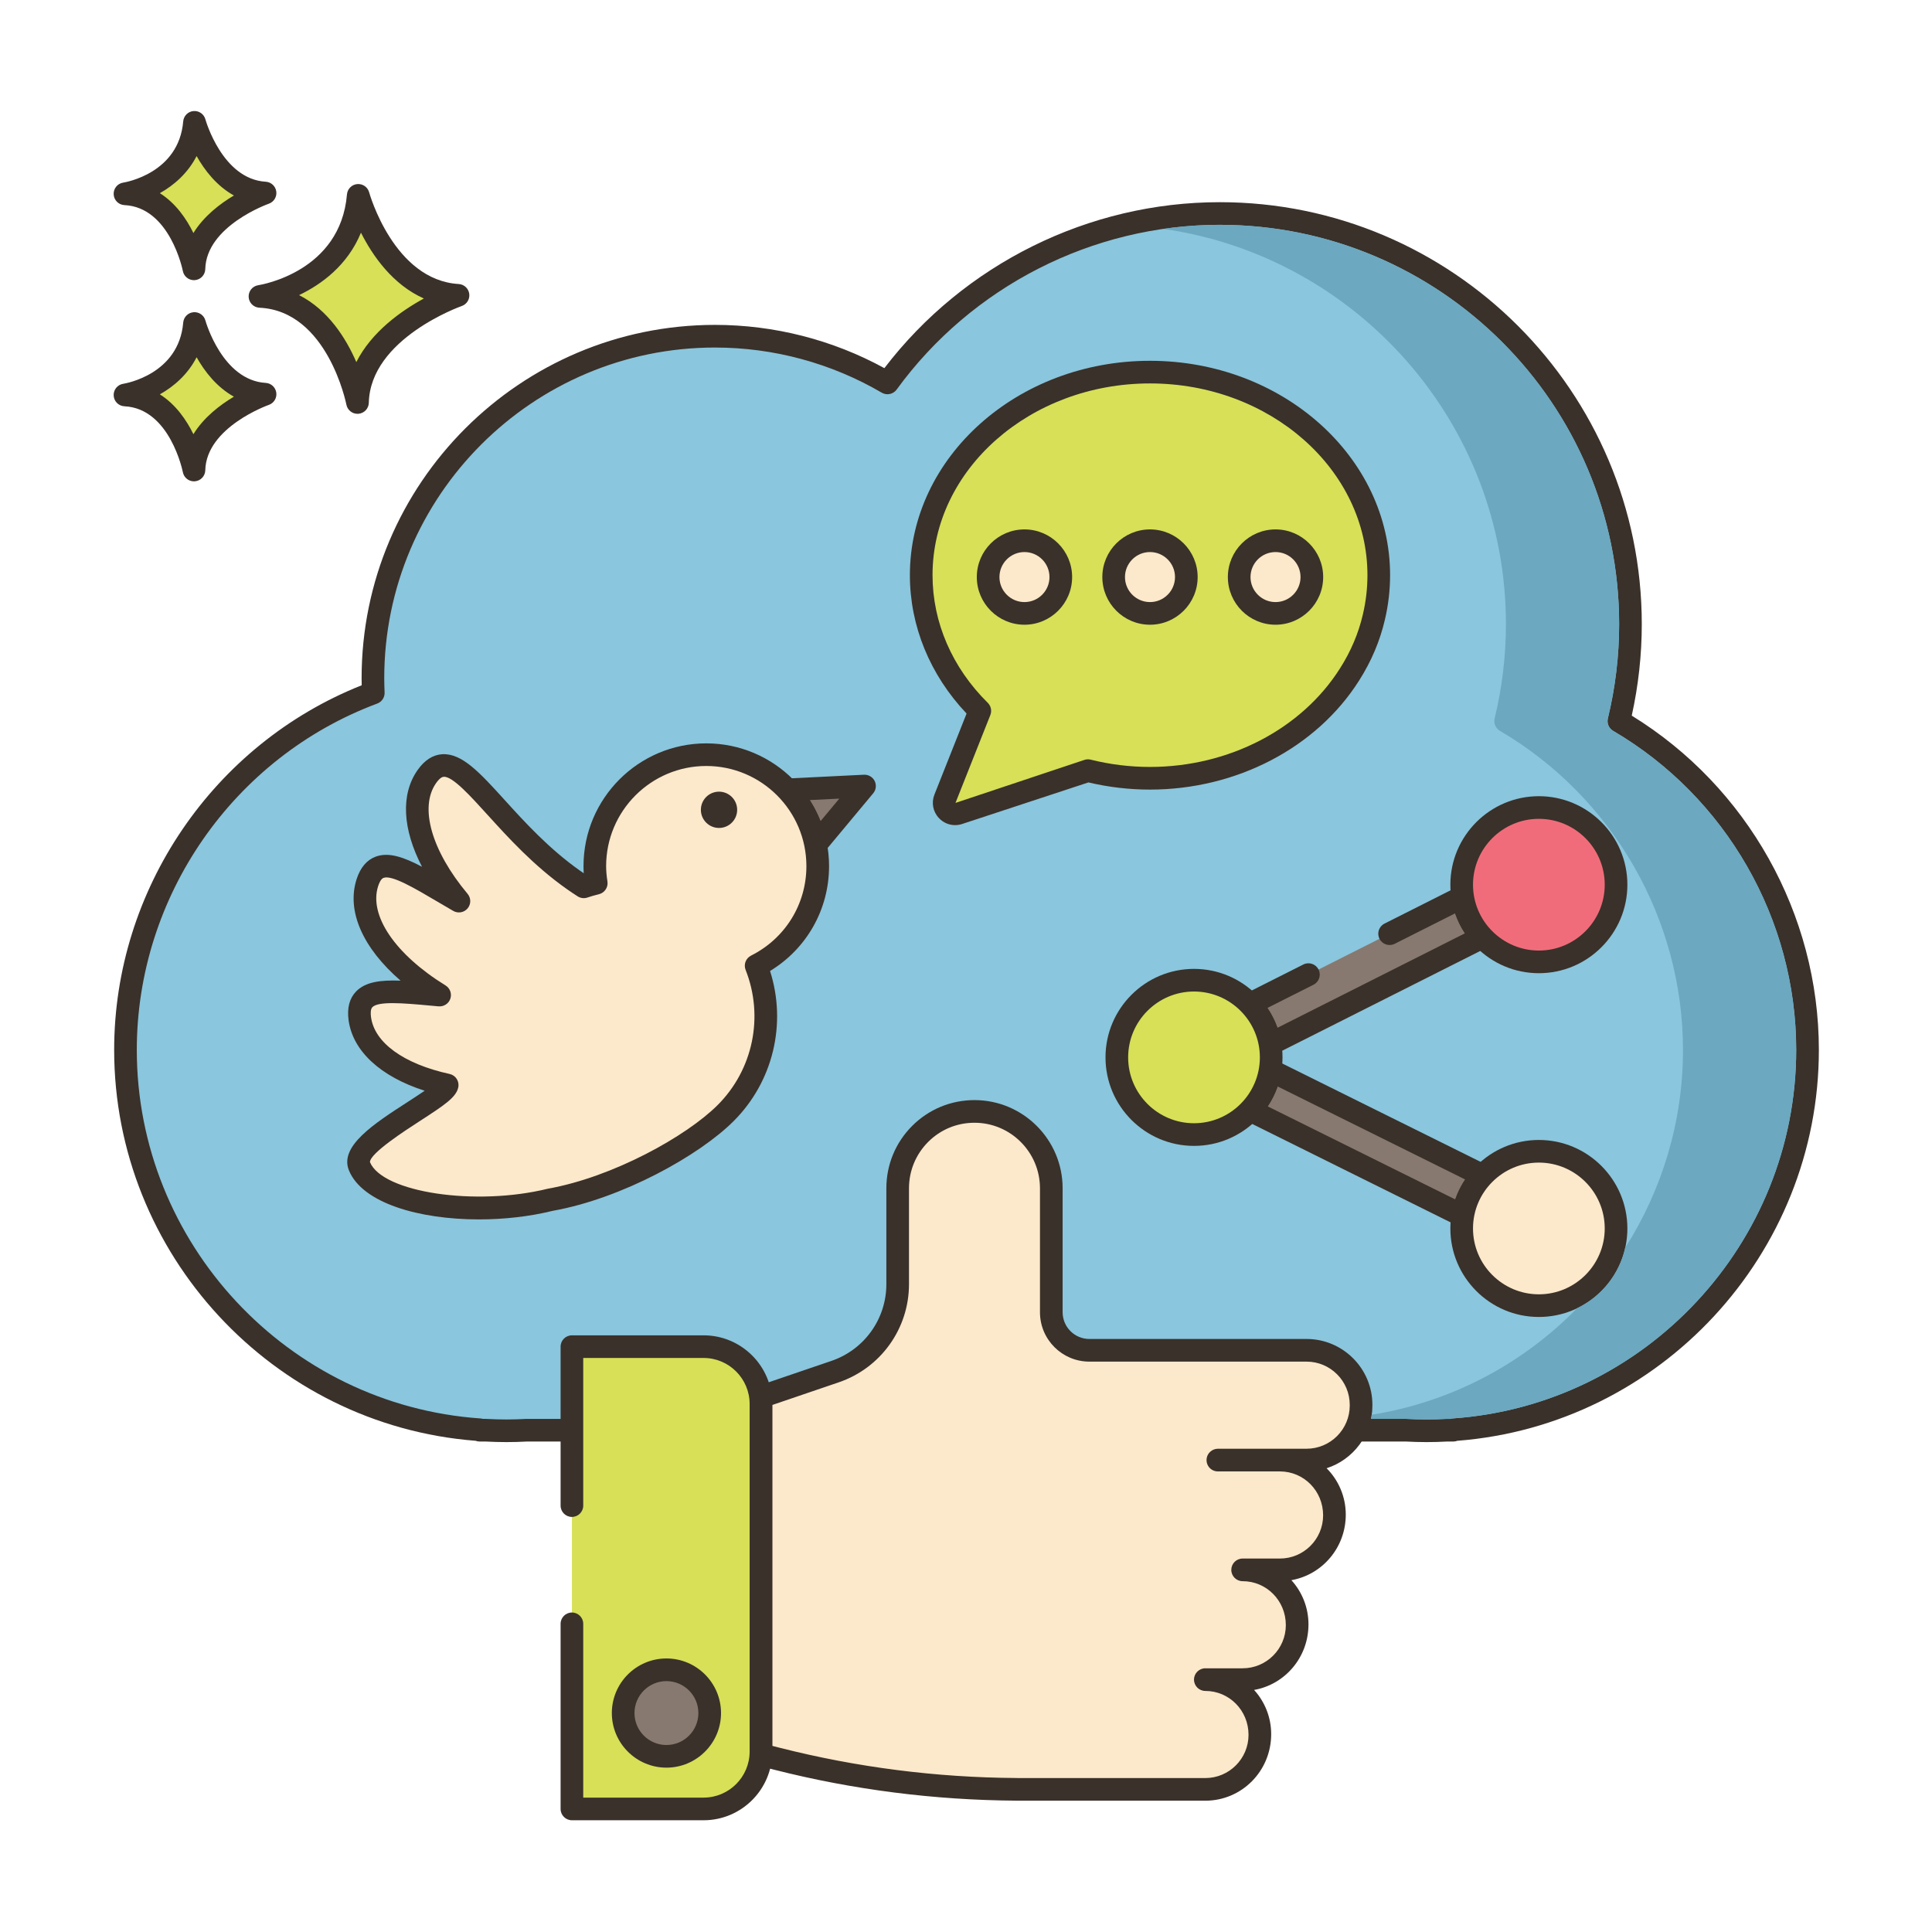
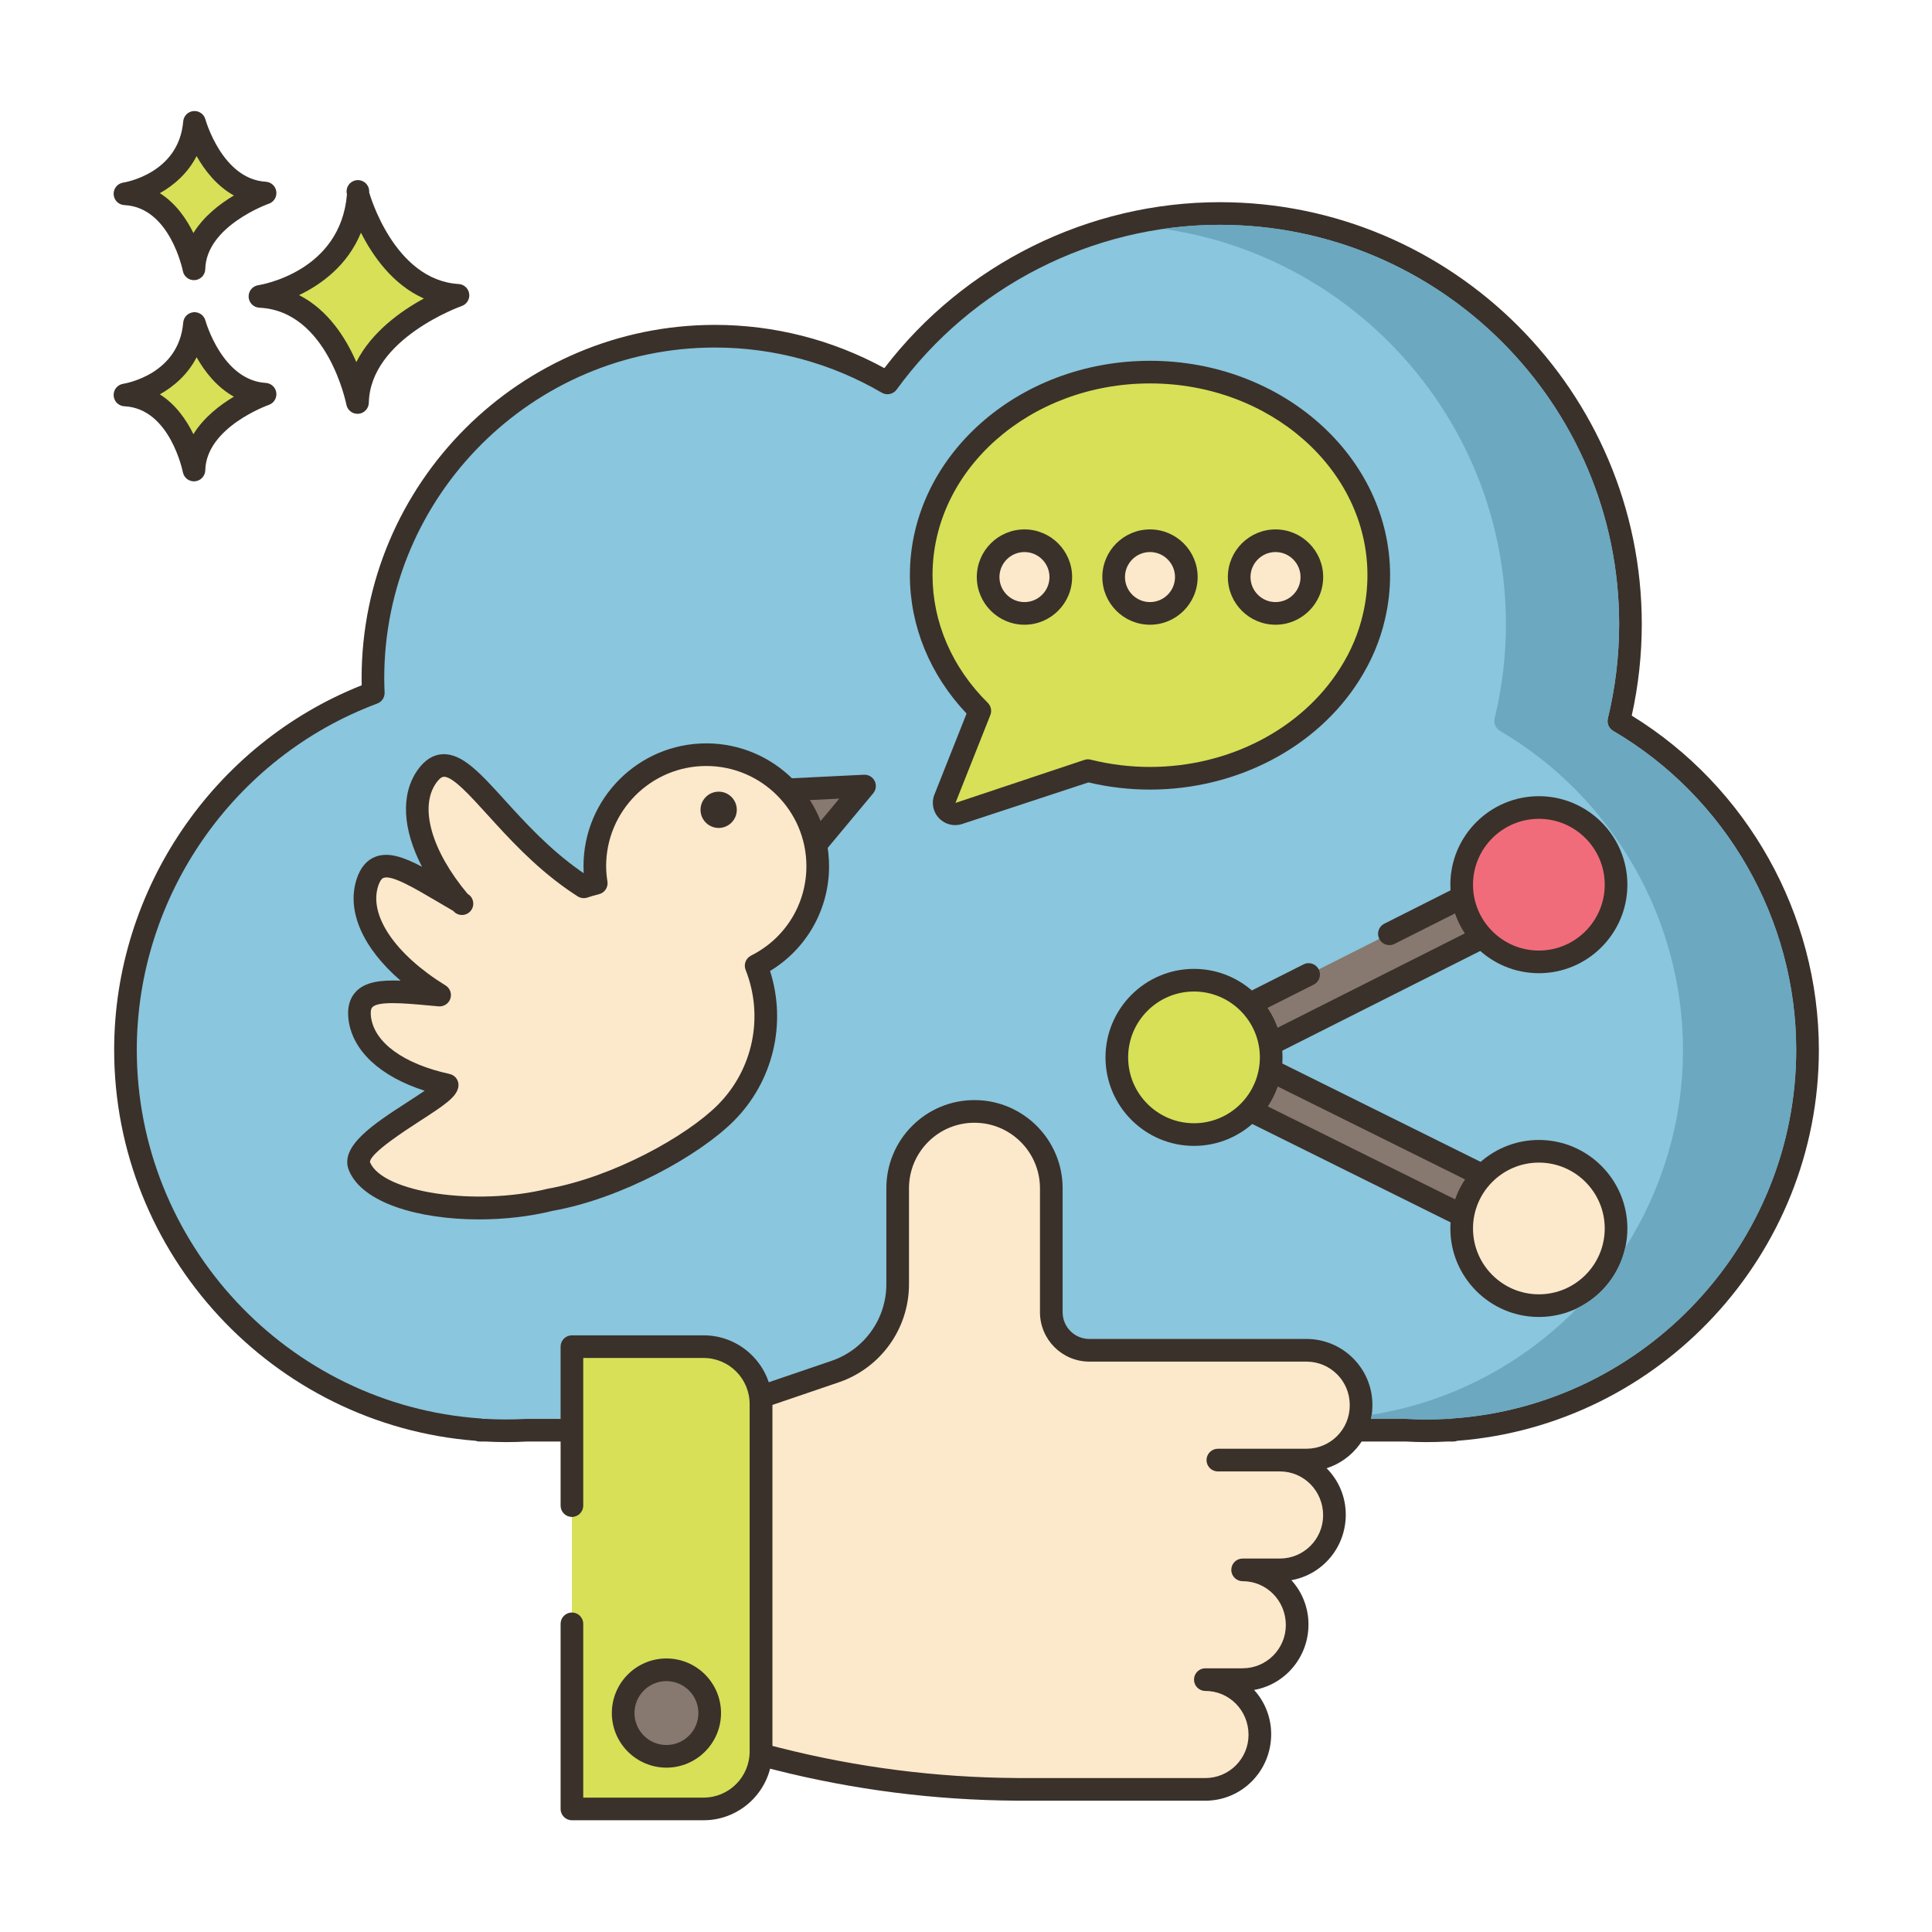
- <svg xmlns="http://www.w3.org/2000/svg" version="1.1" id="Layer_1" x="0px" y="0px" viewBox="0 0 256 256" style="enable-background:new 0 0 256 256;" xml:space="preserve" width="512" height="512">
-   <style type="text/css">
- 	.st0{fill:#3A312A;}
- 	.st1{fill:#D7E057;}
- 	.st2{fill:#F16C7A;}
- 	.st3{fill:#FCE8CB;}
- 	.st4{fill:#87796F;}
- 	.st5{fill:#8AC6DD;}
- 	.st6{fill:#CE4E61;}
- 	.st7{fill:#6CA8BF;}
- 	.st8{fill:#B9C239;}
- 	.st9{fill:#DECAAD;}
- 	.st10{fill:#695B51;}
- 	.st11{fill-rule:evenodd;clip-rule:evenodd;fill:#FCE8CB;}
- 	.st12{fill:#F5978A;}
- 	.st13{fill:#68A8BC;}
- 	.st14{fill:#B9BC39;}
- 	.st15{fill:#6B5B51;}
- 	.st16{fill:#D34E5C;}
- 	.st17{fill-rule:evenodd;clip-rule:evenodd;fill:#87796F;}
- 	.st18{fill-rule:evenodd;clip-rule:evenodd;fill:#F16C7A;}
- </style>
-   <g>
-     <g>
-       <g>
-         <path class="st1" d="M47.47,25.886c-0.974,11.564-13.024,13.39-13.024,13.39C44.792,39.762,47.37,53.334,47.37,53.334     c0.221-9.677,13.321-14.202,13.321-14.202C50.878,38.545,47.47,25.886,47.47,25.886z" />
-       </g>
-     </g>
-     <g>
-       <g>
-         <path class="st0" d="M60.781,37.635C52.176,37.12,48.949,25.61,48.917,25.494c-0.19-0.702-0.849-1.164-1.583-1.102     c-0.725,0.066-1.298,0.642-1.359,1.367c-0.86,10.215-11.313,11.964-11.754,12.033c-0.763,0.115-1.313,0.79-1.273,1.561     c0.04,0.77,0.657,1.384,1.427,1.421c9.028,0.425,11.499,12.718,11.523,12.842c0.137,0.711,0.759,1.217,1.472,1.217     c0.042,0,0.084-0.001,0.126-0.005c0.764-0.064,1.357-0.693,1.375-1.459c0.194-8.509,12.191-12.777,12.313-12.819     c0.675-0.235,1.092-0.914,0.994-1.623C62.079,38.219,61.495,37.678,60.781,37.635z M47.215,47.98     c-1.357-3.13-3.709-6.907-7.587-8.876c2.931-1.405,6.409-3.913,8.202-8.273c1.551,3.071,4.199,6.88,8.334,8.722     C53.157,41.194,49.242,43.959,47.215,47.98z" />
-       </g>
-     </g>
-     <g>
-       <g>
-         <path class="st1" d="M25.771,42.866c-0.689,8.179-9.212,9.471-9.212,9.471c7.318,0.344,9.142,9.944,9.142,9.944     c0.156-6.845,9.422-10.046,9.422-10.046C28.182,51.821,25.771,42.866,25.771,42.866z" />
-       </g>
-     </g>
-     <g>
-       <g>
-         <path class="st0" d="M35.213,50.738c-5.767-0.345-7.973-8.186-7.994-8.265c-0.19-0.702-0.854-1.165-1.582-1.102     c-0.726,0.065-1.299,0.643-1.36,1.368c-0.579,6.871-7.646,8.067-7.942,8.114c-0.763,0.115-1.313,0.79-1.273,1.561     c0.04,0.77,0.657,1.384,1.427,1.421c6.036,0.284,7.724,8.644,7.739,8.726c0.135,0.713,0.759,1.22,1.472,1.22     c0.042,0,0.083-0.001,0.125-0.005c0.765-0.063,1.358-0.694,1.376-1.461c0.13-5.709,8.331-8.634,8.413-8.662     c0.676-0.234,1.094-0.913,0.996-1.622C36.512,51.323,35.927,50.781,35.213,50.738z M25.628,57.533     c-0.924-1.885-2.34-3.947-4.447-5.279c1.855-1.042,3.697-2.63,4.871-4.917c1.057,1.874,2.654,3.954,4.941,5.224     C29.143,53.662,27.004,55.301,25.628,57.533z" />
-       </g>
-     </g>
-     <g>
-       <g>
-         <path class="st1" d="M25.771,16.209c-0.689,8.179-9.212,9.47-9.212,9.47c7.318,0.344,9.142,9.944,9.142,9.944     c0.156-6.844,9.422-10.045,9.422-10.045C28.182,25.163,25.771,16.209,25.771,16.209z" />
-       </g>
-     </g>
-     <g>
-       <g>
-         <path class="st0" d="M35.212,24.081c-5.766-0.345-7.972-8.185-7.994-8.264c-0.19-0.702-0.854-1.166-1.582-1.102     c-0.726,0.065-1.299,0.643-1.36,1.368c-0.579,6.871-7.646,8.066-7.942,8.113c-0.763,0.115-1.313,0.79-1.273,1.561     c0.04,0.77,0.657,1.384,1.427,1.421c6.036,0.284,7.724,8.644,7.739,8.726c0.135,0.713,0.759,1.22,1.472,1.22     c0.042,0,0.083-0.001,0.125-0.005c0.765-0.063,1.358-0.694,1.376-1.461c0.13-5.709,8.332-8.634,8.413-8.662     c0.677-0.234,1.094-0.913,0.996-1.622C36.512,24.665,35.927,24.124,35.212,24.081z M25.628,30.876     c-0.924-1.886-2.34-3.947-4.447-5.28c1.855-1.041,3.697-2.629,4.87-4.916c1.057,1.874,2.654,3.954,4.941,5.223     C29.143,27.004,27.004,28.644,25.628,30.876z" />
-       </g>
-     </g>
-     <g>
-       <g>
-         <path class="st5" d="M214.507,95.55c0.996-4.118,1.537-8.414,1.537-12.838c0-30.056-24.366-54.422-54.422-54.422     c-18.105,0-34.135,8.848-44.028,22.448c-6.712-3.928-14.517-6.189-22.855-6.189c-25.033,0-45.326,20.293-45.326,45.326     c0,0.651,0.022,1.298,0.049,1.943c-19.177,7.153-32.836,25.627-32.836,47.297c0,26.68,20.706,48.51,46.922,50.332v0.061h0.807     c0.908,0.049,1.821,0.077,2.741,0.077c0.92,0,1.833-0.028,2.741-0.077h116.458c0.908,0.049,1.821,0.077,2.741,0.077     c0.92,0,1.833-0.028,2.741-0.077h0.807v-0.061c26.216-1.823,46.922-23.653,46.922-50.332     C239.506,120.535,229.458,104.311,214.507,95.55z" />
-       </g>
-     </g>
-     <g>
-       <g>
-         <path class="st0" d="M216.215,94.826c0.882-3.989,1.33-8.059,1.33-12.114c0-30.835-25.086-55.922-55.922-55.922     c-17.375,0-33.886,8.196-44.439,21.991c-6.863-3.754-14.594-5.732-22.444-5.732c-25.82,0-46.826,21.006-46.826,46.826     c0,0.31,0.005,0.619,0.013,0.927c-19.664,7.811-32.8,27.088-32.8,48.313c0,27.037,21.001,49.706,47.892,51.797     c0.165,0.063,0.344,0.097,0.531,0.097l0.727-0.002c1.971,0.105,3.75,0.104,5.563,0.002l116.378-0.002     c0.986,0.053,1.909,0.079,2.822,0.079s1.836-0.026,2.741-0.077h0.807c0.177,0,0.348-0.034,0.506-0.095     c26.902-2.079,47.916-24.754,47.916-51.799C241.005,121.117,231.535,104.25,216.215,94.826z M192.479,187.951     c-0.108,0.008-0.214,0.028-0.315,0.059l-0.469,0.001c-1.864,0.1-3.378,0.102-5.401-0.002l-116.538,0.002     c-1.864,0.101-3.377,0.103-5.401-0.002h-0.381c-0.103-0.03-0.211-0.05-0.322-0.058c-25.529-1.774-45.526-23.226-45.526-48.835     c0-20.341,12.804-38.783,31.861-45.892c0.608-0.227,1.002-0.819,0.974-1.468c-0.026-0.624-0.047-1.25-0.047-1.88     c0-24.166,19.66-43.826,43.826-43.826c7.767,0,15.409,2.069,22.098,5.983c0.665,0.39,1.518,0.211,1.971-0.412     c9.944-13.669,25.95-21.83,42.815-21.83c29.182,0,52.922,23.741,52.922,52.922c0,4.183-0.503,8.384-1.495,12.485     c-0.155,0.643,0.129,1.312,0.7,1.647c14.962,8.767,24.256,24.964,24.256,42.271C238.005,164.725,218.008,186.176,192.479,187.951     z" />
-       </g>
-     </g>
-     <g>
-       <g>
-         <path class="st3" d="M173.124,178.921h-28.779c-2.786,0-5.042-2.257-5.042-5.042v-16.425c0-5.625-4.56-10.185-10.178-10.185     c-2.812,0-5.357,1.138-7.198,2.98c-1.841,1.848-2.98,4.393-2.98,7.205v12.709c0,5.236-3.335,9.897-8.296,11.584l-9.883,3.368     c0.04,0.301,0.06,0.609,0.06,0.924v46.055c0,0.141-0.007,0.275-0.007,0.409l2.136,0.542c10.352,2.632,20.985,3.984,31.665,4.051     c0.087,0,0.167,0.007,0.255,0.007h24.835c3.991,0,7.225-3.234,7.225-7.225v-0.094c0-3.991-3.234-7.225-7.225-7.225h4.942     c3.991,0,7.225-3.234,7.225-7.225v-0.094c0-3.991-3.234-7.225-7.225-7.225h4.942c3.991,0,7.225-3.234,7.225-7.225v-0.094     c0-3.991-3.234-7.225-7.225-7.225h-8.223l0.007-0.007h11.745c3.991,0,7.225-3.234,7.225-7.225v-0.094     C180.349,182.156,177.115,178.921,173.124,178.921z" />
-       </g>
-     </g>
-     <g>
-       <g>
-         <path class="st0" d="M173.124,177.421h-28.779c-1.953,0-3.542-1.589-3.542-3.542v-16.426c0-6.443-5.239-11.684-11.678-11.684     c-3.121,0-6.054,1.214-8.261,3.421c-2.204,2.211-3.417,5.146-3.417,8.263v12.709c0,4.599-2.925,8.683-7.28,10.164l-9.883,3.368     c-0.677,0.231-1.097,0.908-1.003,1.618c0.031,0.237,0.047,0.479,0.047,0.726v46.055l-0.006,0.409     c0,0.686,0.466,1.285,1.131,1.454l2.135,0.542c10.429,2.651,21.204,4.029,32.101,4.099l25.024,0.005     c4.811,0,8.725-3.914,8.725-8.819c0-2.252-0.858-4.308-2.264-5.857c4.09-0.722,7.206-4.31,7.206-8.686     c0-2.252-0.858-4.308-2.264-5.858c4.089-0.722,7.206-4.31,7.206-8.686c0-2.395-0.97-4.567-2.538-6.146     c3.515-1.127,6.066-4.427,6.066-8.311v-0.094C181.849,181.335,177.935,177.421,173.124,177.421z M178.849,186.24     c0,3.157-2.568,5.725-5.725,5.725h-11.745c-0.378,0-0.75,0.149-1.027,0.407c-0.452,0.419-0.601,1.073-0.376,1.647     c0.225,0.574,0.779,0.952,1.396,0.952h8.223c3.157,0,5.725,2.568,5.725,5.819c0,3.157-2.568,5.725-5.725,5.725h-4.941     c-0.829,0-1.5,0.671-1.5,1.5s0.671,1.5,1.5,1.5c3.157,0,5.725,2.568,5.725,5.818c0,3.157-2.568,5.725-5.725,5.725h-4.942     c-0.829,0-1.5,0.671-1.5,1.5s0.671,1.5,1.5,1.5c3.157,0,5.725,2.568,5.725,5.819c0,3.157-2.568,5.725-5.725,5.725l-24.901-0.002     l-0.179-0.005c-10.579-0.066-21.112-1.414-31.306-4.004l-0.999-0.254v-45.169l8.806-3.001c5.571-1.895,9.313-7.121,9.313-13.004     v-12.709c0-2.318,0.903-4.5,2.54-6.144c1.638-1.638,3.818-2.54,6.138-2.54c4.785,0,8.678,3.896,8.678,8.684v16.426     c0,3.607,2.935,6.542,6.542,6.542h28.779c3.157,0,5.725,2.568,5.725,5.725V186.24z" />
-       </g>
-     </g>
-     <g>
-       <g>
-         <path class="st1" d="M93.229,178.437H75.782v61.256h17.448c4.198,0,7.601-3.403,7.601-7.601v-46.054     C100.831,181.84,97.427,178.437,93.229,178.437z" />
-       </g>
-     </g>
-     <g>
-       <g>
-         <path class="st0" d="M93.229,176.938H75.782c-0.829,0-1.5,0.671-1.5,1.5V199.5c0,0.829,0.671,1.5,1.5,1.5     c0.829,0,1.5-0.671,1.5-1.5v-19.563h15.948c3.364,0,6.101,2.737,6.101,6.101v46.054c0,3.364-2.737,6.101-6.101,6.101H77.282     v-23.026c0-0.829-0.671-1.5-1.5-1.5c-0.829,0-1.5,0.671-1.5,1.5v24.526c0,0.829,0.671,1.5,1.5,1.5h17.448     c5.018,0,9.101-4.083,9.101-9.101v-46.054C102.331,181.02,98.248,176.938,93.229,176.938z" />
-       </g>
-     </g>
-     <g>
-       <g>
-         <path class="st4" d="M88.306,221.255c-3.167,0-5.734,2.567-5.734,5.734c0,3.167,2.567,5.734,5.734,5.734     c3.167,0,5.734-2.567,5.734-5.734C94.04,223.823,91.473,221.255,88.306,221.255z" />
-       </g>
-     </g>
-     <g>
-       <g>
-         <path class="st0" d="M88.306,219.755c-3.989,0-7.234,3.245-7.234,7.234c0,3.988,3.245,7.233,7.234,7.233     c3.988,0,7.233-3.245,7.233-7.233C95.54,223,92.294,219.755,88.306,219.755z M88.306,231.223c-2.335,0-4.234-1.899-4.234-4.233     s1.899-4.234,4.234-4.234c2.334,0,4.233,1.899,4.233,4.234S90.641,231.223,88.306,231.223z" />
-       </g>
-     </g>
-     <g>
-       <g>
-         <path class="st4" d="M104.351,104.657c1.865,1.987,3.185,4.489,3.726,7.27l6.476-7.773L104.351,104.657z" />
-       </g>
-     </g>
-     <g>
-       <g>
-         <path class="st0" d="M115.896,103.484c-0.266-0.533-0.834-0.859-1.416-0.829l-10.203,0.503c-0.584,0.029-1.098,0.394-1.317,0.936     c-0.219,0.542-0.103,1.162,0.297,1.588c1.713,1.826,2.871,4.083,3.348,6.53c0.111,0.568,0.539,1.022,1.1,1.166     c0.123,0.032,0.248,0.047,0.372,0.047c0.439,0,0.863-0.193,1.152-0.54l6.477-7.773     C116.087,104.657,116.162,104.017,115.896,103.484z M108.724,108.807c-0.383-0.975-0.86-1.91-1.425-2.793l3.914-0.193     L108.724,108.807z" />
-       </g>
-     </g>
-     <g>
-       <g>
-         <path class="st3" d="M108.353,114.769c0-8.156-6.612-14.769-14.768-14.769c-8.156,0-14.768,6.612-14.768,14.769     c0,0.772,0.077,1.524,0.191,2.265c-0.556,0.136-1.11,0.288-1.654,0.477c-0.468-0.301-0.934-0.613-1.396-0.939     c-10.711-7.555-15.45-19.271-19.394-13.679c-2.78,3.941-0.87,10.398,4.247,16.512c-6.492-3.741-10.685-6.908-12.129-2.459     c-1.534,4.728,2.48,10.535,9.569,14.909c-6.679-0.603-11.137-1.254-10.581,3.081c0.541,4.22,5.094,7.419,11.585,8.836     c-0.421,1.94-12.992,7.414-11.632,10.743c2.146,5.253,15.553,6.865,25.34,4.451c8.574-1.525,18.679-6.968,23.193-11.482     c5.278-5.278,6.618-12.995,4.036-19.52C105.027,125.537,108.353,120.547,108.353,114.769z" />
-       </g>
-     </g>
-     <g>
-       <g>
-         <path class="st0" d="M109.854,114.769c0-8.971-7.298-16.269-16.268-16.269c-8.971,0-16.269,7.298-16.269,16.269     c0,0.305,0.011,0.618,0.033,0.941c-0.176-0.12-0.352-0.241-0.526-0.364c-4.099-2.892-7.358-6.481-9.977-9.366     c-3.269-3.602-5.622-6.184-8.241-6.043c-1.243,0.077-2.343,0.78-3.267,2.091c-2.278,3.23-2,7.864,0.583,12.825     c-2.468-1.306-4.456-1.979-6.163-1.334c-1.165,0.441-2.007,1.438-2.502,2.964c-1.374,4.233,0.823,9.137,5.821,13.458     c-2.662-0.101-4.669,0.163-5.898,1.437c-0.865,0.896-1.201,2.158-0.997,3.749c0.528,4.125,4.236,7.532,10.089,9.401     c-0.714,0.493-1.547,1.031-2.255,1.489c-4.467,2.887-9.086,5.872-7.781,9.066c1.771,4.335,9.305,6.495,17.229,6.494     c3.317,0,6.703-0.378,9.762-1.134c9.208-1.638,19.429-7.336,23.991-11.898c5.229-5.229,7.052-12.908,4.816-19.886     C106.889,125.714,109.854,120.505,109.854,114.769z M99.519,126.622c-0.695,0.349-1.008,1.17-0.722,1.893     c2.447,6.182,0.994,13.211-3.702,17.907c-4.143,4.143-13.883,9.551-22.492,11.086c-9.584,2.366-21.932,0.502-23.583-3.522     c0.013-1.179,4.646-4.173,6.624-5.451c3.316-2.143,4.795-3.145,5.077-4.445c0.176-0.809-0.337-1.607-1.146-1.784     c-6.087-1.329-9.981-4.155-10.417-7.562c-0.057-0.442-0.071-1.023,0.18-1.284c0.388-0.402,1.387-0.54,2.693-0.54     c1.44,0,3.253,0.167,5.035,0.332l1.051,0.096c0.693,0.054,1.338-0.36,1.558-1.021c0.22-0.66-0.044-1.385-0.636-1.75     c-6.683-4.124-10.188-9.293-8.93-13.17c0.138-0.424,0.372-0.957,0.71-1.084c1.104-0.417,4.137,1.378,7.075,3.111     c0.691,0.408,1.414,0.834,2.168,1.269c0.631,0.362,1.43,0.222,1.898-0.335c0.468-0.557,0.468-1.369,0.001-1.927     c-4.79-5.723-6.427-11.487-4.172-14.685c0.257-0.365,0.639-0.804,1-0.826c1.173-0.092,3.542,2.539,5.835,5.065     c2.717,2.994,6.099,6.719,10.468,9.8c0.48,0.339,0.964,0.663,1.45,0.976c0.387,0.249,0.868,0.306,1.303,0.155     c0.445-0.155,0.927-0.293,1.516-0.437c0.757-0.184,1.247-0.917,1.128-1.687c-0.119-0.768-0.174-1.415-0.174-2.036     c0-7.316,5.952-13.269,13.269-13.269c7.316,0,13.268,5.952,13.268,13.269C106.854,119.81,104.043,124.352,99.519,126.622z" />
-       </g>
-     </g>
-     <g>
-       <g>
-         <path class="st0" d="M95.274,104.9c-1.328,0-2.404,1.076-2.404,2.404s1.076,2.404,2.404,2.404c1.328,0,2.404-1.076,2.404-2.404     S96.601,104.9,95.274,104.9z" />
-       </g>
-     </g>
-     <g>
-       <g>
-         <path class="st1" d="M152.38,49.307c-16.742,0-30.315,12.047-30.315,26.908c0,6.913,2.94,13.215,7.766,17.981l-4.619,11.641     c-0.456,1.148,0.635,2.306,1.808,1.92l17.141-5.642c2.615,0.652,5.369,1.009,8.219,1.009c11.359,0,21.252-5.549,26.444-13.756     c1.498-2.349,2.605-4.918,3.231-7.64c0.417-1.779,0.639-3.623,0.639-5.512C182.694,61.354,169.122,49.307,152.38,49.307z" />
-       </g>
-     </g>
-     <g>
-       <g>
-         <path class="st0" d="M152.38,47.807c-17.542,0-31.815,12.744-31.815,28.408c0,6.737,2.66,13.21,7.512,18.334l-4.259,10.734     c-0.428,1.078-0.2,2.272,0.595,3.117c0.572,0.607,1.342,0.933,2.139,0.933c0.312,0,0.628-0.049,0.937-0.151l16.733-5.508     c2.669,0.631,5.411,0.951,8.157,0.951c11.453,0,22.072-5.539,27.709-14.45c1.622-2.544,2.775-5.272,3.428-8.108     c0.45-1.918,0.678-3.887,0.678-5.851C184.194,60.551,169.922,47.807,152.38,47.807z M180.595,81.385     c0,0.002-0.001,0.004-0.001,0.007c-0.575,2.502-1.596,4.915-3.037,7.174c-5.096,8.055-14.743,13.058-25.177,13.058     c-2.647,0-5.29-0.325-7.855-0.965c-0.275-0.068-0.562-0.058-0.833,0.031l-17.086,5.7l4.619-11.641     c0.222-0.56,0.088-1.198-0.34-1.621c-4.72-4.661-7.32-10.667-7.32-16.914c0-14.01,12.926-25.408,28.815-25.408     s28.814,11.398,28.814,25.408C181.194,77.95,180.993,79.689,180.595,81.385z" />
-       </g>
-     </g>
-     <g>
-       <g>
-         <path class="st3" d="M135.747,71.65c-2.659,0-4.815,2.156-4.815,4.815c0,2.659,2.156,4.815,4.815,4.815     c2.659,0,4.815-2.156,4.815-4.815C140.562,73.805,138.406,71.65,135.747,71.65z" />
-       </g>
-     </g>
-     <g>
-       <g>
-         <path class="st0" d="M135.747,70.15c-3.482,0-6.315,2.833-6.315,6.314s2.833,6.315,6.315,6.315c3.482,0,6.315-2.833,6.315-6.315     S139.229,70.15,135.747,70.15z M135.747,79.779c-1.828,0-3.315-1.487-3.315-3.315s1.487-3.314,3.315-3.314     c1.828,0,3.315,1.487,3.315,3.314S137.575,79.779,135.747,79.779z" />
-       </g>
-     </g>
-     <g>
-       <g>
-         <path class="st3" d="M152.38,71.65c-2.659,0-4.815,2.156-4.815,4.815c0,2.659,2.156,4.815,4.815,4.815     c2.659,0,4.815-2.156,4.815-4.815C157.195,73.805,155.039,71.65,152.38,71.65z" />
-       </g>
-     </g>
-     <g>
-       <g>
-         <path class="st0" d="M152.38,70.15c-3.482,0-6.315,2.833-6.315,6.314s2.833,6.315,6.315,6.315c3.482,0,6.315-2.833,6.315-6.315     S155.862,70.15,152.38,70.15z M152.38,79.779c-1.828,0-3.315-1.487-3.315-3.315s1.487-3.314,3.315-3.314     c1.828,0,3.315,1.487,3.315,3.314S154.208,79.779,152.38,79.779z" />
-       </g>
-     </g>
-     <g>
-       <g>
-         <path class="st3" d="M169.013,71.65c-2.659,0-4.815,2.156-4.815,4.815c0,2.659,2.156,4.815,4.815,4.815     c2.659,0,4.815-2.156,4.815-4.815C173.827,73.805,171.672,71.65,169.013,71.65z" />
-       </g>
-     </g>
-     <g>
-       <g>
-         <path class="st0" d="M169.013,70.15c-3.482,0-6.315,2.833-6.315,6.314s2.833,6.315,6.315,6.315c3.482,0,6.314-2.833,6.314-6.315     S172.495,70.15,169.013,70.15z M169.013,79.779c-1.828,0-3.315-1.487-3.315-3.315s1.487-3.314,3.315-3.314     s3.314,1.487,3.314,3.314S170.84,79.779,169.013,79.779z" />
-       </g>
-     </g>
-     <g>
-       <g>
-         <path class="st4" d="M193.81,118.842l-9.681,4.878l-10.754,5.419l-7.762,3.911c1.371,1.436,2.328,3.267,2.676,5.31l28.131-14.173     C195.067,122.734,194.133,120.891,193.81,118.842z" />
-       </g>
-     </g>
-     <g>
-       <g>
-         <path class="st0" d="M197.518,123.166c-1.187-1.275-1.957-2.851-2.227-4.558c-0.075-0.473-0.371-0.882-0.797-1.101     c-0.427-0.218-0.932-0.22-1.359-0.004l-9.681,4.878c-0.74,0.373-1.038,1.274-0.665,2.014c0.374,0.74,1.276,1.037,2.014,0.665     l8.007-4.035c0.319,0.933,0.755,1.821,1.3,2.646l-24.842,12.516c-0.328-0.929-0.773-1.812-1.327-2.63l6.108-3.078     c0.74-0.373,1.038-1.274,0.665-2.014c-0.373-0.74-1.276-1.039-2.014-0.665l-7.762,3.911c-0.424,0.214-0.723,0.616-0.803,1.084     c-0.081,0.468,0.065,0.947,0.393,1.291c1.204,1.261,1.993,2.826,2.282,4.526c0.079,0.469,0.377,0.873,0.802,1.087     c0.212,0.107,0.444,0.161,0.676,0.161c0.231,0,0.462-0.054,0.675-0.161l28.131-14.173c0.421-0.212,0.718-0.61,0.802-1.075     C197.979,123.987,197.839,123.511,197.518,123.166z" />
-       </g>
-     </g>
-     <g>
-       <g>
-         <path class="st4" d="M185.254,150.204l-3.918-1.943l-13.036-6.466c-0.339,2.046-1.284,3.886-2.646,5.328l28.167,13.973     c0.336-2.045,1.281-3.886,2.643-5.331L185.254,150.204z" />
-       </g>
-     </g>
-     <g>
-       <g>
-         <path class="st0" d="M197.941,155.5c-0.084-0.468-0.384-0.868-0.81-1.079l-15.128-7.504l-13.036-6.466     c-0.426-0.211-0.926-0.208-1.35,0.008c-0.423,0.217-0.719,0.621-0.796,1.09c-0.283,1.708-1.063,3.279-2.257,4.543     c-0.326,0.346-0.469,0.826-0.386,1.293c0.084,0.468,0.384,0.869,0.81,1.08l28.167,13.974c0.21,0.104,0.438,0.156,0.667,0.156     c0.235,0,0.47-0.055,0.685-0.165c0.423-0.217,0.718-0.623,0.795-1.092c0.28-1.706,1.06-3.277,2.255-4.545     C197.882,156.448,198.024,155.968,197.941,155.5z M192.828,158.928l-24.848-12.327c0.548-0.822,0.989-1.708,1.312-2.641     l24.847,12.325C193.591,157.109,193.151,157.996,192.828,158.928z" />
-       </g>
-     </g>
-     <g>
-       <g>
-         <ellipse transform="matrix(0.9871 -0.1602 0.1602 0.9871 -16.1447 34.1762)" class="st2" cx="203.908" cy="117.227" rx="10.227" ry="10.227" />
-       </g>
-     </g>
-     <g>
-       <g>
-         <path class="st0" d="M203.908,105.5c-6.466,0-11.727,5.261-11.727,11.727s5.261,11.727,11.727,11.727s11.727-5.261,11.727-11.727     S210.374,105.5,203.908,105.5z M203.908,125.953c-4.812,0-8.727-3.915-8.727-8.727s3.915-8.727,8.727-8.727     s8.727,3.915,8.727,8.727S208.72,125.953,203.908,125.953z" />
-       </g>
-     </g>
-     <g>
-       <g>
-         <ellipse transform="matrix(0.9239 -0.3827 0.3827 0.9239 -46.7707 90.4233)" class="st3" cx="203.908" cy="162.777" rx="10.227" ry="10.227" />
-       </g>
-     </g>
-     <g>
-       <g>
-         <path class="st0" d="M203.908,151.051c-6.466,0-11.727,5.261-11.727,11.727c0,6.466,5.261,11.727,11.727,11.727     s11.727-5.261,11.727-11.727C215.635,156.312,210.374,151.051,203.908,151.051z M203.908,171.504     c-4.812,0-8.727-3.915-8.727-8.727s3.915-8.727,8.727-8.727s8.727,3.915,8.727,8.727S208.72,171.504,203.908,171.504z" />
-       </g>
-     </g>
-     <g>
-       <g>
-         <path class="st1" d="M158.212,129.882c-5.648,0-10.227,4.579-10.227,10.227s4.579,10.227,10.227,10.227     c5.648,0,10.227-4.579,10.227-10.227S163.86,129.882,158.212,129.882z" />
-       </g>
-     </g>
-     <g>
-       <g>
-         <path class="st0" d="M158.212,128.382c-6.466,0-11.727,5.261-11.727,11.727s5.261,11.727,11.727,11.727     c6.466,0,11.727-5.261,11.727-11.727S164.678,128.382,158.212,128.382z M158.212,148.835c-4.812,0-8.727-3.915-8.727-8.727     s3.915-8.727,8.727-8.727s8.727,3.915,8.727,8.727S163.024,148.835,158.212,148.835z" />
-       </g>
-     </g>
-     <g>
-       <g>
-         <path class="st7" d="M213.745,96.84c-0.57-0.33-0.85-1-0.7-1.64c1-4.1,1.5-8.3,1.5-12.49c0-29.18-23.74-52.92-52.92-52.92     c-2.51,0-5,0.18-7.46,0.54c25.62,3.67,45.38,25.76,45.38,52.38c0,4.19-0.5,8.39-1.5,12.49c-0.15,0.64,0.13,1.31,0.7,1.64     c14.97,8.77,24.26,24.97,24.26,42.28c0,9.59-2.81,18.6-7.66,26.22c-0.78,3.53-3.17,6.47-6.36,8     c-7.17,7.33-16.62,12.43-27.23,14.12c-0.02,0.19-0.05,0.37-0.09,0.55h4.63c2.02,0.1,3.54,0.1,5.4,0h0.47     c0.1-0.03,0.21-0.05,0.31-0.06c25.53-1.77,45.53-23.22,45.53-48.83C238.005,121.81,228.715,105.61,213.745,96.84z" />
-       </g>
-     </g>
-   </g>
+ <svg xmlns="http://www.w3.org/2000/svg" id="Layer_1" viewBox="0 0 256 256" width="512" height="512">
+   <style>.st0{fill:#3a312a}.st1{fill:#d7e057}.st2{fill:#f16c7a}.st3{fill:#fce8cb}.st4{fill:#87796f}.st5{fill:#8ac6dd}.st7{fill:#6ca8bf}</style>
+   <path class="st1" d="M47.47 25.886c-.974 11.564-13.024 13.39-13.024 13.39 10.346.486 12.924 14.058 12.924 14.058.221-9.677 13.321-14.202 13.321-14.202-9.813-.587-13.221-13.246-13.221-13.246z" />
+   <path class="st0" d="M60.781 37.635c-8.605-.515-11.832-12.025-11.864-12.141a1.5 1.5 0 1 0-2.942.265c-.86 10.215-11.313 11.964-11.754 12.033a1.5 1.5 0 0 0 .154 2.982c9.028.425 11.499 12.718 11.523 12.842a1.5 1.5 0 0 0 2.973-.247c.194-8.509 12.191-12.777 12.313-12.819a1.502 1.502 0 0 0-.403-2.915zM47.215 47.98c-1.357-3.13-3.709-6.907-7.587-8.876 2.931-1.405 6.409-3.913 8.202-8.273 1.551 3.071 4.199 6.88 8.334 8.722-3.007 1.641-6.922 4.406-8.949 8.427z" />
+   <path class="st1" d="M25.771 42.866c-.689 8.179-9.212 9.471-9.212 9.471 7.318.344 9.142 9.944 9.142 9.944.156-6.845 9.422-10.046 9.422-10.046-6.941-.414-9.352-9.369-9.352-9.369z" />
+   <path class="st0" d="M35.213 50.738c-5.767-.345-7.973-8.186-7.994-8.265a1.5 1.5 0 0 0-2.942.266c-.579 6.871-7.646 8.067-7.942 8.114a1.5 1.5 0 0 0 .154 2.982c6.036.284 7.724 8.644 7.739 8.726a1.5 1.5 0 0 0 2.973-.246c.13-5.709 8.331-8.634 8.413-8.662a1.5 1.5 0 0 0-.401-2.915zm-9.585 6.795c-.924-1.885-2.34-3.947-4.447-5.279 1.855-1.042 3.697-2.63 4.871-4.917 1.057 1.874 2.654 3.954 4.941 5.224-1.85 1.101-3.989 2.74-5.365 4.972z" />
+   <path class="st1" d="M25.771 16.209c-.689 8.179-9.212 9.47-9.212 9.47 7.318.344 9.142 9.944 9.142 9.944.156-6.844 9.422-10.045 9.422-10.045-6.941-.415-9.352-9.369-9.352-9.369z" />
+   <path class="st0" d="M35.212 24.081c-5.766-.345-7.972-8.185-7.994-8.264a1.5 1.5 0 0 0-2.942.266c-.579 6.871-7.646 8.066-7.942 8.113a1.5 1.5 0 0 0 .154 2.982c6.036.284 7.724 8.644 7.739 8.726a1.5 1.5 0 0 0 2.973-.246c.13-5.709 8.332-8.634 8.413-8.662a1.499 1.499 0 0 0-.401-2.915zm-9.584 6.795c-.924-1.886-2.34-3.947-4.447-5.28 1.855-1.041 3.697-2.629 4.87-4.916 1.057 1.874 2.654 3.954 4.941 5.223-1.849 1.101-3.988 2.741-5.364 4.973z" />
+   <path class="st5" d="M214.507 95.55a54.536 54.536 0 0 0 1.537-12.838c0-30.056-24.366-54.422-54.422-54.422-18.105 0-34.135 8.848-44.028 22.448a45.1 45.1 0 0 0-22.855-6.189c-25.033 0-45.326 20.293-45.326 45.326 0 .651.022 1.298.049 1.943-19.177 7.153-32.836 25.627-32.836 47.297 0 26.68 20.706 48.51 46.922 50.332v.061h.807a50.83 50.83 0 0 0 2.741.077c.92 0 1.833-.028 2.741-.077h116.458a50.83 50.83 0 0 0 2.741.077c.92 0 1.833-.028 2.741-.077h.807v-.061c26.216-1.823 46.922-23.653 46.922-50.332 0-18.58-10.048-34.804-24.999-43.565z" />
+   <path class="st0" d="M216.215 94.826a56.172 56.172 0 0 0 1.33-12.114c0-30.835-25.086-55.922-55.922-55.922-17.375 0-33.886 8.196-44.439 21.991a46.809 46.809 0 0 0-22.444-5.732c-25.82 0-46.826 21.006-46.826 46.826 0 .31.005.619.013.927-19.664 7.811-32.8 27.088-32.8 48.313 0 27.037 21.001 49.706 47.892 51.797.165.063.344.097.531.097l.727-.002c1.971.105 3.75.104 5.563.002l116.378-.002a48.957 48.957 0 0 0 5.563.002h.807c.177 0 .348-.034.506-.095 26.902-2.079 47.916-24.754 47.916-51.799-.005-17.998-9.475-34.865-24.795-44.289zm-23.736 93.125a1.437 1.437 0 0 0-.315.059l-.469.001c-1.864.1-3.378.102-5.401-.002l-116.538.002a47.23 47.23 0 0 1-5.401-.002h-.381a1.55 1.55 0 0 0-.322-.058c-25.529-1.774-45.526-23.226-45.526-48.835 0-20.341 12.804-38.783 31.861-45.892a1.499 1.499 0 0 0 .974-1.468 45.1 45.1 0 0 1-.047-1.88c0-24.166 19.66-43.826 43.826-43.826a43.795 43.795 0 0 1 22.098 5.983 1.5 1.5 0 0 0 1.971-.412c9.944-13.669 25.95-21.83 42.815-21.83 29.182 0 52.922 23.741 52.922 52.922a53.17 53.17 0 0 1-1.495 12.485 1.502 1.502 0 0 0 .7 1.647c14.962 8.767 24.256 24.964 24.256 42.271-.002 25.609-19.999 47.06-45.528 48.835z" />
+   <path class="st3" d="M173.124 178.921h-28.779a5.04 5.04 0 0 1-5.042-5.042v-16.425c0-5.625-4.56-10.185-10.178-10.185a10.176 10.176 0 0 0-10.178 10.185v12.709c0 5.236-3.335 9.897-8.296 11.584l-9.883 3.368c.04.301.06.609.06.924v46.055c0 .141-.007.275-.007.409l2.136.542a131.85 131.85 0 0 0 31.665 4.051c.087 0 .167.007.255.007h24.835a7.224 7.224 0 0 0 7.225-7.225v-.094a7.224 7.224 0 0 0-7.225-7.225h4.942a7.224 7.224 0 0 0 7.225-7.225v-.094a7.224 7.224 0 0 0-7.225-7.225h4.942a7.224 7.224 0 0 0 7.225-7.225v-.094a7.224 7.224 0 0 0-7.225-7.225h-8.223l.007-.007h11.745a7.224 7.224 0 0 0 7.225-7.225v-.094a7.226 7.226 0 0 0-7.226-7.224z" />
+   <path class="st0" d="M173.124 177.421h-28.779a3.546 3.546 0 0 1-3.542-3.542v-16.426c0-6.443-5.239-11.684-11.678-11.684a11.604 11.604 0 0 0-8.261 3.421 11.63 11.63 0 0 0-3.417 8.263v12.709c0 4.599-2.925 8.683-7.28 10.164l-9.883 3.368a1.501 1.501 0 0 0-1.003 1.618c.031.237.047.479.047.726v46.055l-.006.409a1.5 1.5 0 0 0 1.131 1.454l2.135.542a133.757 133.757 0 0 0 32.101 4.099l25.024.005c4.811 0 8.725-3.914 8.725-8.819a8.69 8.69 0 0 0-2.264-5.857c4.09-.722 7.206-4.31 7.206-8.686a8.694 8.694 0 0 0-2.264-5.858c4.089-.722 7.206-4.31 7.206-8.686 0-2.395-.97-4.567-2.538-6.146 3.515-1.127 6.066-4.427 6.066-8.311v-.094c-.001-4.81-3.915-8.724-8.726-8.724zm5.725 8.819a5.731 5.731 0 0 1-5.725 5.725h-11.745c-.378 0-.75.149-1.027.407a1.5 1.5 0 0 0 1.02 2.599h8.223c3.157 0 5.725 2.568 5.725 5.819a5.731 5.731 0 0 1-5.725 5.725h-4.941a1.5 1.5 0 1 0 0 3c3.157 0 5.725 2.568 5.725 5.818a5.731 5.731 0 0 1-5.725 5.725h-4.942a1.5 1.5 0 1 0 0 3c3.157 0 5.725 2.568 5.725 5.819a5.731 5.731 0 0 1-5.725 5.725l-24.901-.002-.179-.005a130.562 130.562 0 0 1-31.306-4.004l-.999-.254v-45.169l8.806-3.001a13.732 13.732 0 0 0 9.313-13.004v-12.709c0-2.318.903-4.5 2.54-6.144a8.623 8.623 0 0 1 6.138-2.54c4.785 0 8.678 3.896 8.678 8.684v16.426a6.55 6.55 0 0 0 6.542 6.542h28.779a5.731 5.731 0 0 1 5.725 5.725v.093z" />
+   <path class="st1" d="M93.229 178.437H75.782v61.256H93.23a7.6 7.6 0 0 0 7.601-7.601v-46.054a7.602 7.602 0 0 0-7.602-7.601z" />
+   <path class="st0" d="M93.229 176.938H75.782a1.5 1.5 0 0 0-1.5 1.5V199.5a1.5 1.5 0 1 0 3 0v-19.563H93.23a6.108 6.108 0 0 1 6.101 6.101v46.054a6.108 6.108 0 0 1-6.101 6.101H77.282v-23.026a1.5 1.5 0 1 0-3 0v24.526a1.5 1.5 0 0 0 1.5 1.5H93.23c5.018 0 9.101-4.083 9.101-9.101v-46.054c0-5.018-4.083-9.1-9.102-9.1z" />
+   <path class="st4" d="M88.306 221.255a5.734 5.734 0 1 0 0 11.467 5.734 5.734 0 0 0 0-11.467z" />
+   <path class="st0" d="M88.306 219.755c-3.989 0-7.234 3.245-7.234 7.234 0 3.988 3.245 7.233 7.234 7.233 3.988 0 7.233-3.245 7.233-7.233.001-3.989-3.245-7.234-7.233-7.234zm0 11.468c-2.335 0-4.234-1.899-4.234-4.233s1.899-4.234 4.234-4.234c2.334 0 4.233 1.899 4.233 4.234s-1.898 4.233-4.233 4.233z" />
+   <path class="st4" d="M104.351 104.657a14.729 14.729 0 0 1 3.726 7.27l6.476-7.773-10.202.503z" />
+   <path class="st0" d="M115.896 103.484a1.511 1.511 0 0 0-1.416-.829l-10.203.503a1.5 1.5 0 0 0-1.02 2.524 13.237 13.237 0 0 1 3.348 6.53 1.501 1.501 0 0 0 2.624.673l6.477-7.773a1.496 1.496 0 0 0 .19-1.628zm-7.172 5.323c-.383-.975-.86-1.91-1.425-2.793l3.914-.193-2.489 2.986z" />
+   <path class="st3" d="M108.353 114.769c0-8.156-6.612-14.769-14.768-14.769s-14.768 6.612-14.768 14.769c0 .772.077 1.524.191 2.265-.556.136-1.11.288-1.654.477a39.166 39.166 0 0 1-1.396-.939c-10.711-7.555-15.45-19.271-19.394-13.679-2.78 3.941-.87 10.398 4.247 16.512-6.492-3.741-10.685-6.908-12.129-2.459-1.534 4.728 2.48 10.535 9.569 14.909-6.679-.603-11.137-1.254-10.581 3.081.541 4.22 5.094 7.419 11.585 8.836-.421 1.94-12.992 7.414-11.632 10.743 2.146 5.253 15.553 6.865 25.34 4.451 8.574-1.525 18.679-6.968 23.193-11.482 5.278-5.278 6.618-12.995 4.036-19.52 4.835-2.427 8.161-7.417 8.161-13.195z" />
+   <path class="st0" d="M109.854 114.769c0-8.971-7.298-16.269-16.268-16.269-8.971 0-16.269 7.298-16.269 16.269 0 .305.011.618.033.941-.176-.12-.352-.241-.526-.364-4.099-2.892-7.358-6.481-9.977-9.366-3.269-3.602-5.622-6.184-8.241-6.043-1.243.077-2.343.78-3.267 2.091-2.278 3.23-2 7.864.583 12.825-2.468-1.306-4.456-1.979-6.163-1.334-1.165.441-2.007 1.438-2.502 2.964-1.374 4.233.823 9.137 5.821 13.458-2.662-.101-4.669.163-5.898 1.437-.865.896-1.201 2.158-.997 3.749.528 4.125 4.236 7.532 10.089 9.401-.714.493-1.547 1.031-2.255 1.489-4.467 2.887-9.086 5.872-7.781 9.066 1.771 4.335 9.305 6.495 17.229 6.494 3.317 0 6.703-.378 9.762-1.134 9.208-1.638 19.429-7.336 23.991-11.898a19.639 19.639 0 0 0 4.816-19.886 16.174 16.174 0 0 0 7.82-13.89zm-10.335 11.853a1.5 1.5 0 0 0-.722 1.893 16.644 16.644 0 0 1-3.702 17.907c-4.143 4.143-13.883 9.551-22.492 11.086-9.584 2.366-21.932.502-23.583-3.522.013-1.179 4.646-4.173 6.624-5.451 3.316-2.143 4.795-3.145 5.077-4.445a1.5 1.5 0 0 0-1.146-1.784c-6.087-1.329-9.981-4.155-10.417-7.562-.057-.442-.071-1.023.18-1.284.388-.402 1.387-.54 2.693-.54 1.44 0 3.253.167 5.035.332l1.051.096a1.51 1.51 0 0 0 1.558-1.021 1.5 1.5 0 0 0-.636-1.75c-6.683-4.124-10.188-9.293-8.93-13.17.138-.424.372-.957.71-1.084 1.104-.417 4.137 1.378 7.075 3.111a246.7 246.7 0 0 0 2.168 1.269 1.5 1.5 0 1 0 1.899-2.262c-4.79-5.723-6.427-11.487-4.172-14.685.257-.365.639-.804 1-.826 1.173-.092 3.542 2.539 5.835 5.065 2.717 2.994 6.099 6.719 10.468 9.8.48.339.964.663 1.45.976a1.5 1.5 0 0 0 1.303.155c.445-.155.927-.293 1.516-.437a1.5 1.5 0 0 0 1.128-1.687 13.101 13.101 0 0 1-.174-2.036c0-7.316 5.952-13.269 13.269-13.269 7.316 0 13.268 5.952 13.268 13.269.002 5.044-2.809 9.586-7.333 11.856z" />
+   <path class="st0" d="M95.274 104.9a2.404 2.404 0 1 0 0 4.807 2.404 2.404 0 0 0 0-4.807z" />
+   <path class="st1" d="M152.38 49.307c-16.742 0-30.315 12.047-30.315 26.908 0 6.913 2.94 13.215 7.766 17.981l-4.619 11.641c-.456 1.148.635 2.306 1.808 1.92l17.141-5.642a33.943 33.943 0 0 0 8.219 1.009c11.359 0 21.252-5.549 26.444-13.756 1.498-2.349 2.605-4.918 3.231-7.64a24.12 24.12 0 0 0 .639-5.512c0-14.862-13.572-26.909-30.314-26.909z" />
+   <path class="st0" d="M152.38 47.807c-17.542 0-31.815 12.744-31.815 28.408 0 6.737 2.66 13.21 7.512 18.334l-4.259 10.734a2.93 2.93 0 0 0 .595 3.117 2.93 2.93 0 0 0 3.076.782l16.733-5.508c2.669.631 5.411.951 8.157.951 11.453 0 22.072-5.539 27.709-14.45 1.622-2.544 2.775-5.272 3.428-8.108.45-1.918.678-3.887.678-5.851 0-15.665-14.272-28.409-31.814-28.409zm28.215 33.578l-.001.007c-.575 2.502-1.596 4.915-3.037 7.174-5.096 8.055-14.743 13.058-25.177 13.058-2.647 0-5.29-.325-7.855-.965a1.504 1.504 0 0 0-.833.031l-17.086 5.7 4.619-11.641a1.501 1.501 0 0 0-.34-1.621c-4.72-4.661-7.32-10.667-7.32-16.914 0-14.01 12.926-25.408 28.815-25.408s28.814 11.398 28.814 25.408c0 1.736-.201 3.475-.599 5.171z" />
+   <path class="st3" d="M135.747 71.65a4.815 4.815 0 1 0 0 9.63 4.815 4.815 0 0 0 0-9.63z" />
+   <path class="st0" d="M135.747 70.15c-3.482 0-6.315 2.833-6.315 6.314s2.833 6.315 6.315 6.315 6.315-2.833 6.315-6.315-2.833-6.314-6.315-6.314zm0 9.629c-1.828 0-3.315-1.487-3.315-3.315s1.487-3.314 3.315-3.314c1.828 0 3.315 1.487 3.315 3.314s-1.487 3.315-3.315 3.315z" />
+   <path class="st3" d="M152.38 71.65a4.815 4.815 0 1 0 0 9.63 4.815 4.815 0 0 0 0-9.63z" />
+   <path class="st0" d="M152.38 70.15c-3.482 0-6.315 2.833-6.315 6.314s2.833 6.315 6.315 6.315 6.315-2.833 6.315-6.315-2.833-6.314-6.315-6.314zm0 9.629c-1.828 0-3.315-1.487-3.315-3.315s1.487-3.314 3.315-3.314c1.828 0 3.315 1.487 3.315 3.314s-1.487 3.315-3.315 3.315z" />
+   <path class="st3" d="M169.013 71.65a4.815 4.815 0 1 0 0 9.63 4.815 4.815 0 0 0 0-9.63z" />
+   <path class="st0" d="M169.013 70.15c-3.482 0-6.315 2.833-6.315 6.314s2.833 6.315 6.315 6.315 6.314-2.833 6.314-6.315-2.832-6.314-6.314-6.314zm0 9.629c-1.828 0-3.315-1.487-3.315-3.315s1.487-3.314 3.315-3.314 3.314 1.487 3.314 3.314-1.487 3.315-3.314 3.315z" />
+   <path class="st4" d="M193.81 118.842l-9.681 4.878-10.754 5.419-7.762 3.911a10.153 10.153 0 0 1 2.676 5.31l28.131-14.173a10.157 10.157 0 0 1-2.61-5.345z" />
+   <path class="st0" d="M197.518 123.166a8.654 8.654 0 0 1-2.227-4.558 1.5 1.5 0 0 0-2.156-1.105l-9.681 4.878a1.5 1.5 0 1 0 1.349 2.679l8.007-4.035c.319.933.755 1.821 1.3 2.646l-24.842 12.516a11.536 11.536 0 0 0-1.327-2.63l6.108-3.078a1.5 1.5 0 1 0-1.349-2.679l-7.762 3.911a1.499 1.499 0 0 0-.41 2.375 8.63 8.63 0 0 1 2.282 4.526 1.496 1.496 0 0 0 2.153 1.087l28.131-14.173a1.502 1.502 0 0 0 .424-2.36z" />
+   <path class="st4" d="M185.254 150.204l-3.918-1.943-13.036-6.466a10.177 10.177 0 0 1-2.646 5.328l28.167 13.973a10.174 10.174 0 0 1 2.643-5.331l-11.21-5.561z" />
+   <path class="st0" d="M197.941 155.5a1.499 1.499 0 0 0-.81-1.079l-15.128-7.504-13.036-6.466a1.499 1.499 0 0 0-2.146 1.098 8.654 8.654 0 0 1-2.257 4.543 1.5 1.5 0 0 0 .424 2.373l28.167 13.974a1.501 1.501 0 0 0 2.147-1.101 8.65 8.65 0 0 1 2.255-4.545c.325-.345.467-.825.384-1.293zm-5.113 3.428l-24.848-12.327a11.6 11.6 0 0 0 1.312-2.641l24.847 12.325a11.673 11.673 0 0 0-1.311 2.643z" />
+   <ellipse transform="rotate(-9.213 203.897 117.197)" class="st2" cx="203.908" cy="117.227" rx="10.227" ry="10.227" />
+   <path class="st0" d="M203.908 105.5c-6.466 0-11.727 5.261-11.727 11.727s5.261 11.727 11.727 11.727 11.727-5.261 11.727-11.727-5.261-11.727-11.727-11.727zm0 20.453c-4.812 0-8.727-3.915-8.727-8.727s3.915-8.727 8.727-8.727 8.727 3.915 8.727 8.727-3.915 8.727-8.727 8.727z" />
+   <ellipse transform="rotate(-22.5 203.9 162.771)" class="st3" cx="203.908" cy="162.777" rx="10.227" ry="10.227" />
+   <path class="st0" d="M203.908 151.051c-6.466 0-11.727 5.261-11.727 11.727s5.261 11.727 11.727 11.727 11.727-5.261 11.727-11.727-5.261-11.727-11.727-11.727zm0 20.453c-4.812 0-8.727-3.915-8.727-8.727s3.915-8.727 8.727-8.727 8.727 3.915 8.727 8.727-3.915 8.727-8.727 8.727z" />
+   <path class="st1" d="M158.212 129.882c-5.648 0-10.227 4.579-10.227 10.227s4.579 10.227 10.227 10.227c5.648 0 10.227-4.579 10.227-10.227s-4.579-10.227-10.227-10.227z" />
+   <path class="st0" d="M158.212 128.382c-6.466 0-11.727 5.261-11.727 11.727s5.261 11.727 11.727 11.727 11.727-5.261 11.727-11.727-5.261-11.727-11.727-11.727zm0 20.453c-4.812 0-8.727-3.915-8.727-8.727s3.915-8.727 8.727-8.727 8.727 3.915 8.727 8.727-3.915 8.727-8.727 8.727z" />
+   <path class="st7" d="M213.745 96.84c-.57-.33-.85-1-.7-1.64 1-4.1 1.5-8.3 1.5-12.49 0-29.18-23.74-52.92-52.92-52.92-2.51 0-5 .18-7.46.54 25.62 3.67 45.38 25.76 45.38 52.38 0 4.19-.5 8.39-1.5 12.49-.15.64.13 1.31.7 1.64 14.97 8.77 24.26 24.97 24.26 42.28 0 9.59-2.81 18.6-7.66 26.22-.78 3.53-3.17 6.47-6.36 8-7.17 7.33-16.62 12.43-27.23 14.12-.02.19-.05.37-.09.55h4.63c2.02.1 3.54.1 5.4 0h.47c.1-.03.21-.05.31-.06 25.53-1.77 45.53-23.22 45.53-48.83 0-17.31-9.29-33.51-24.26-42.28z" />
</svg>
